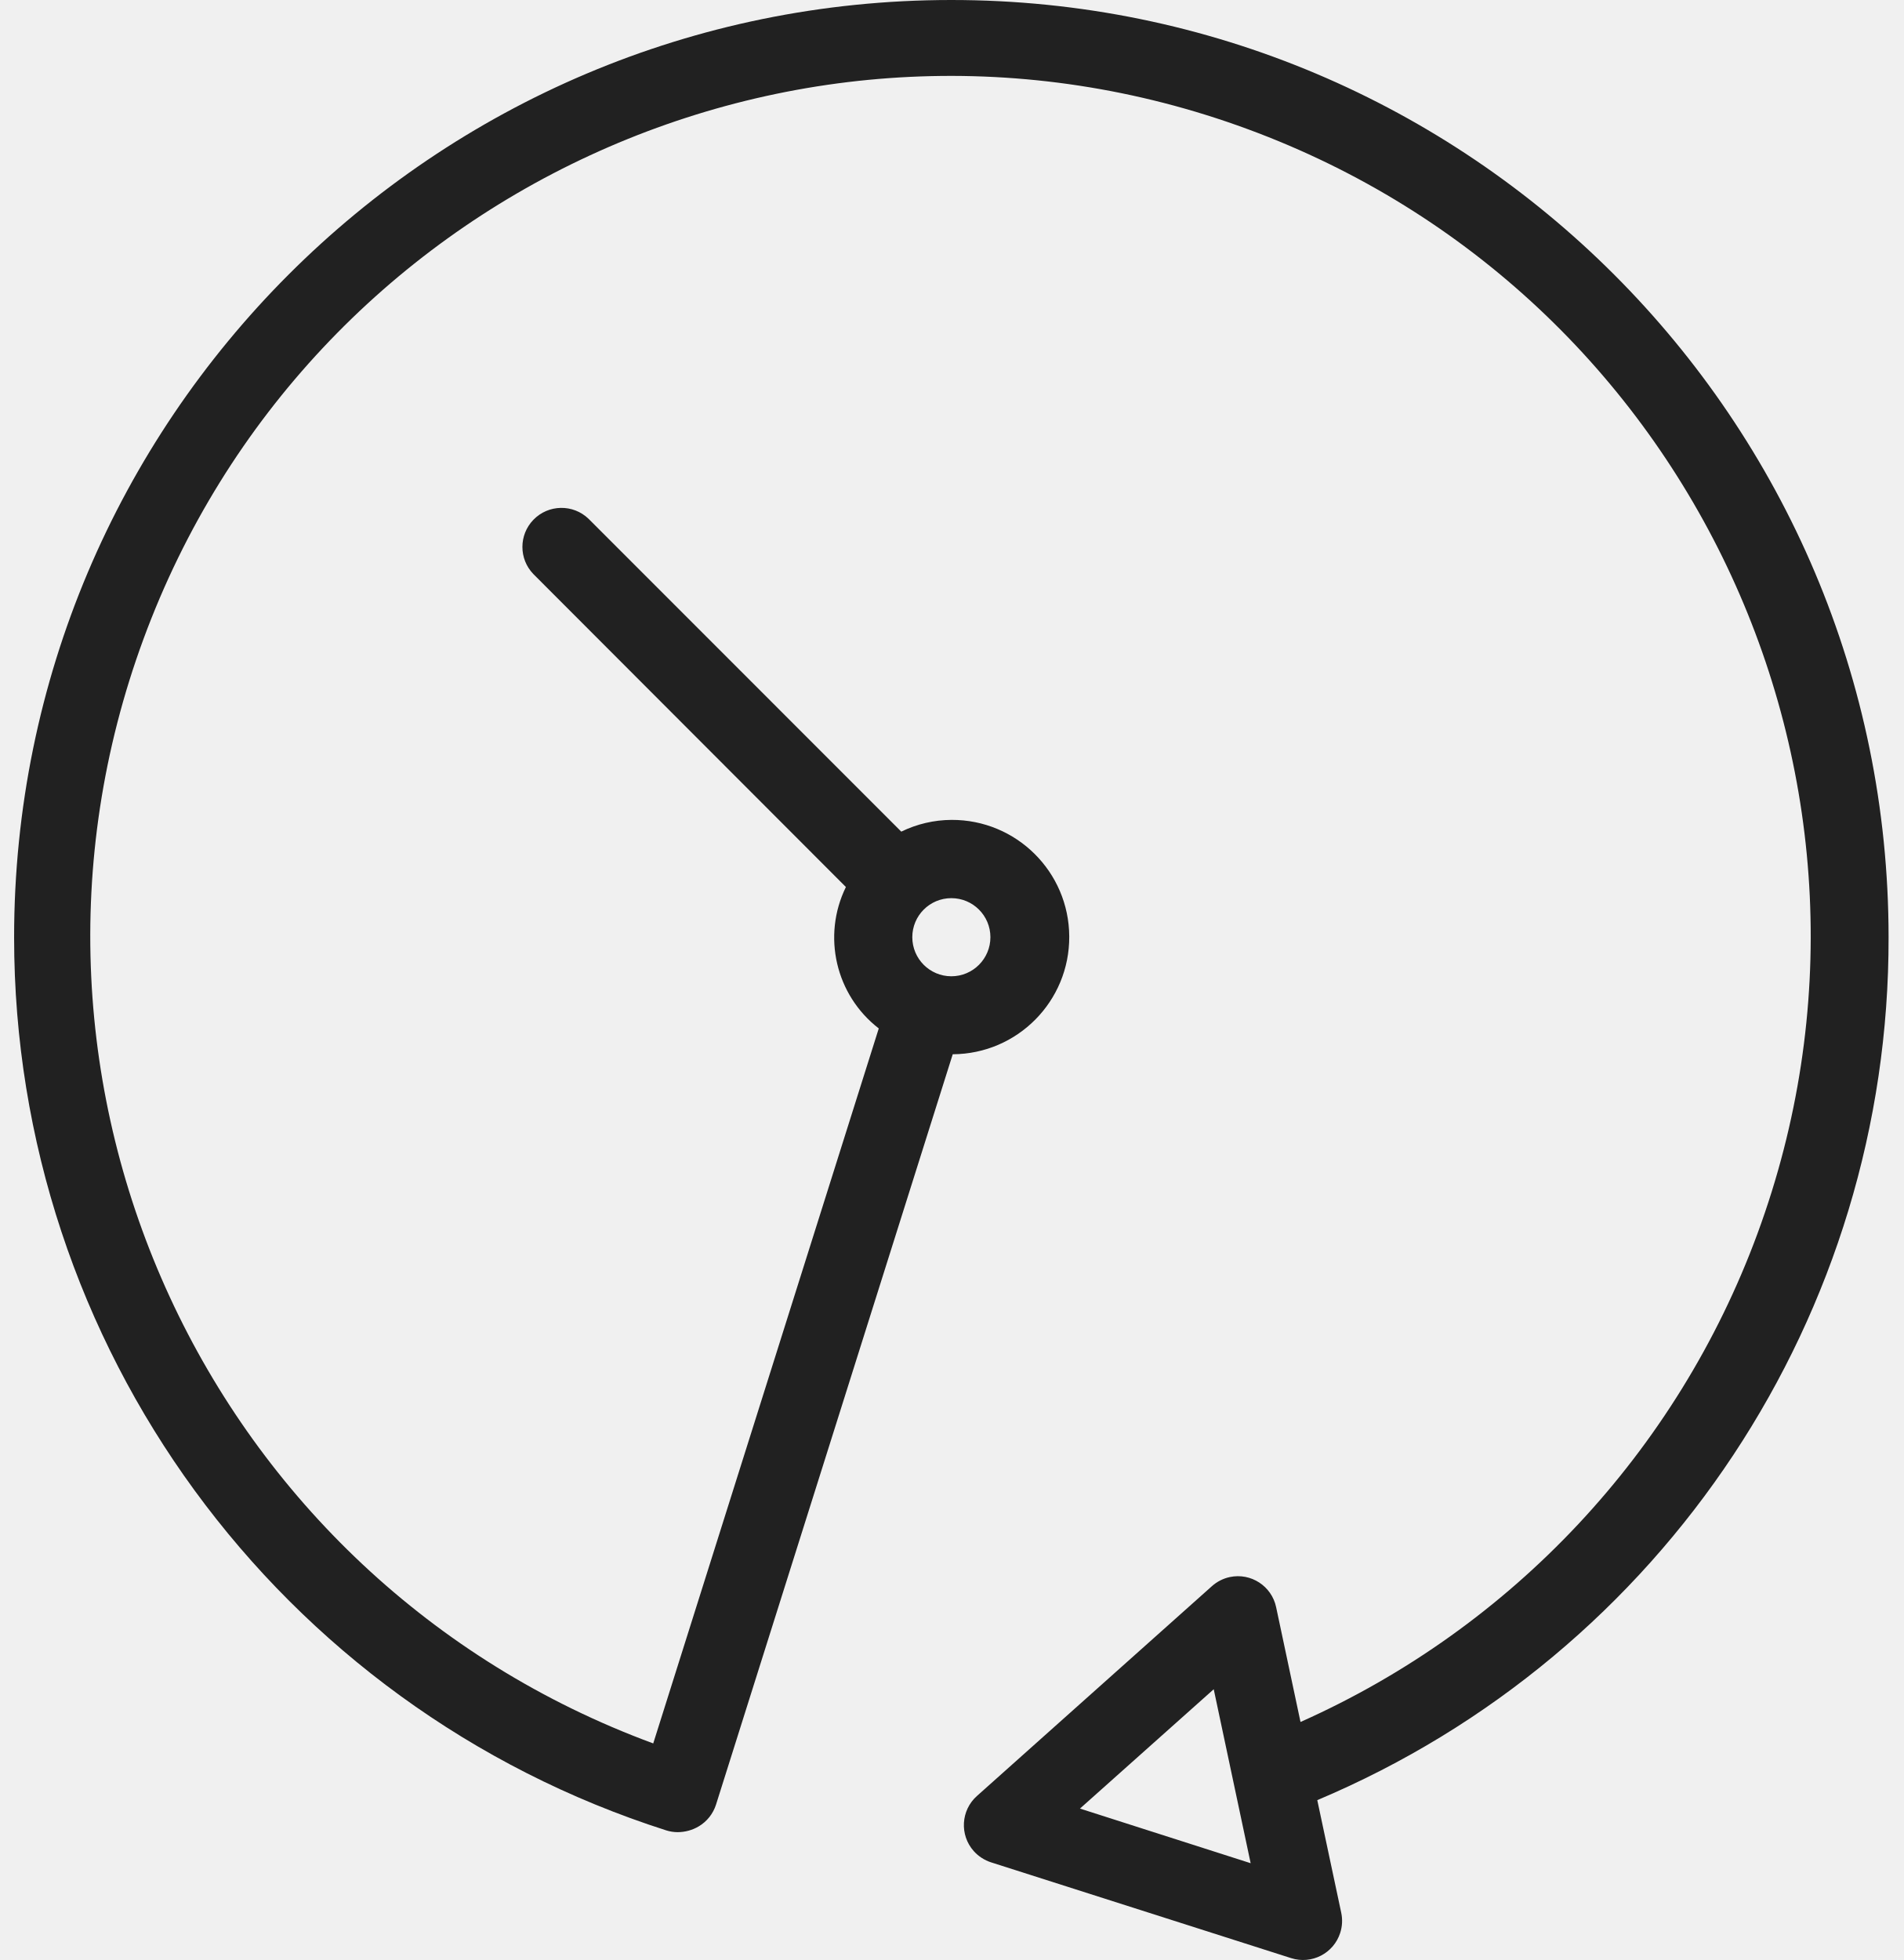
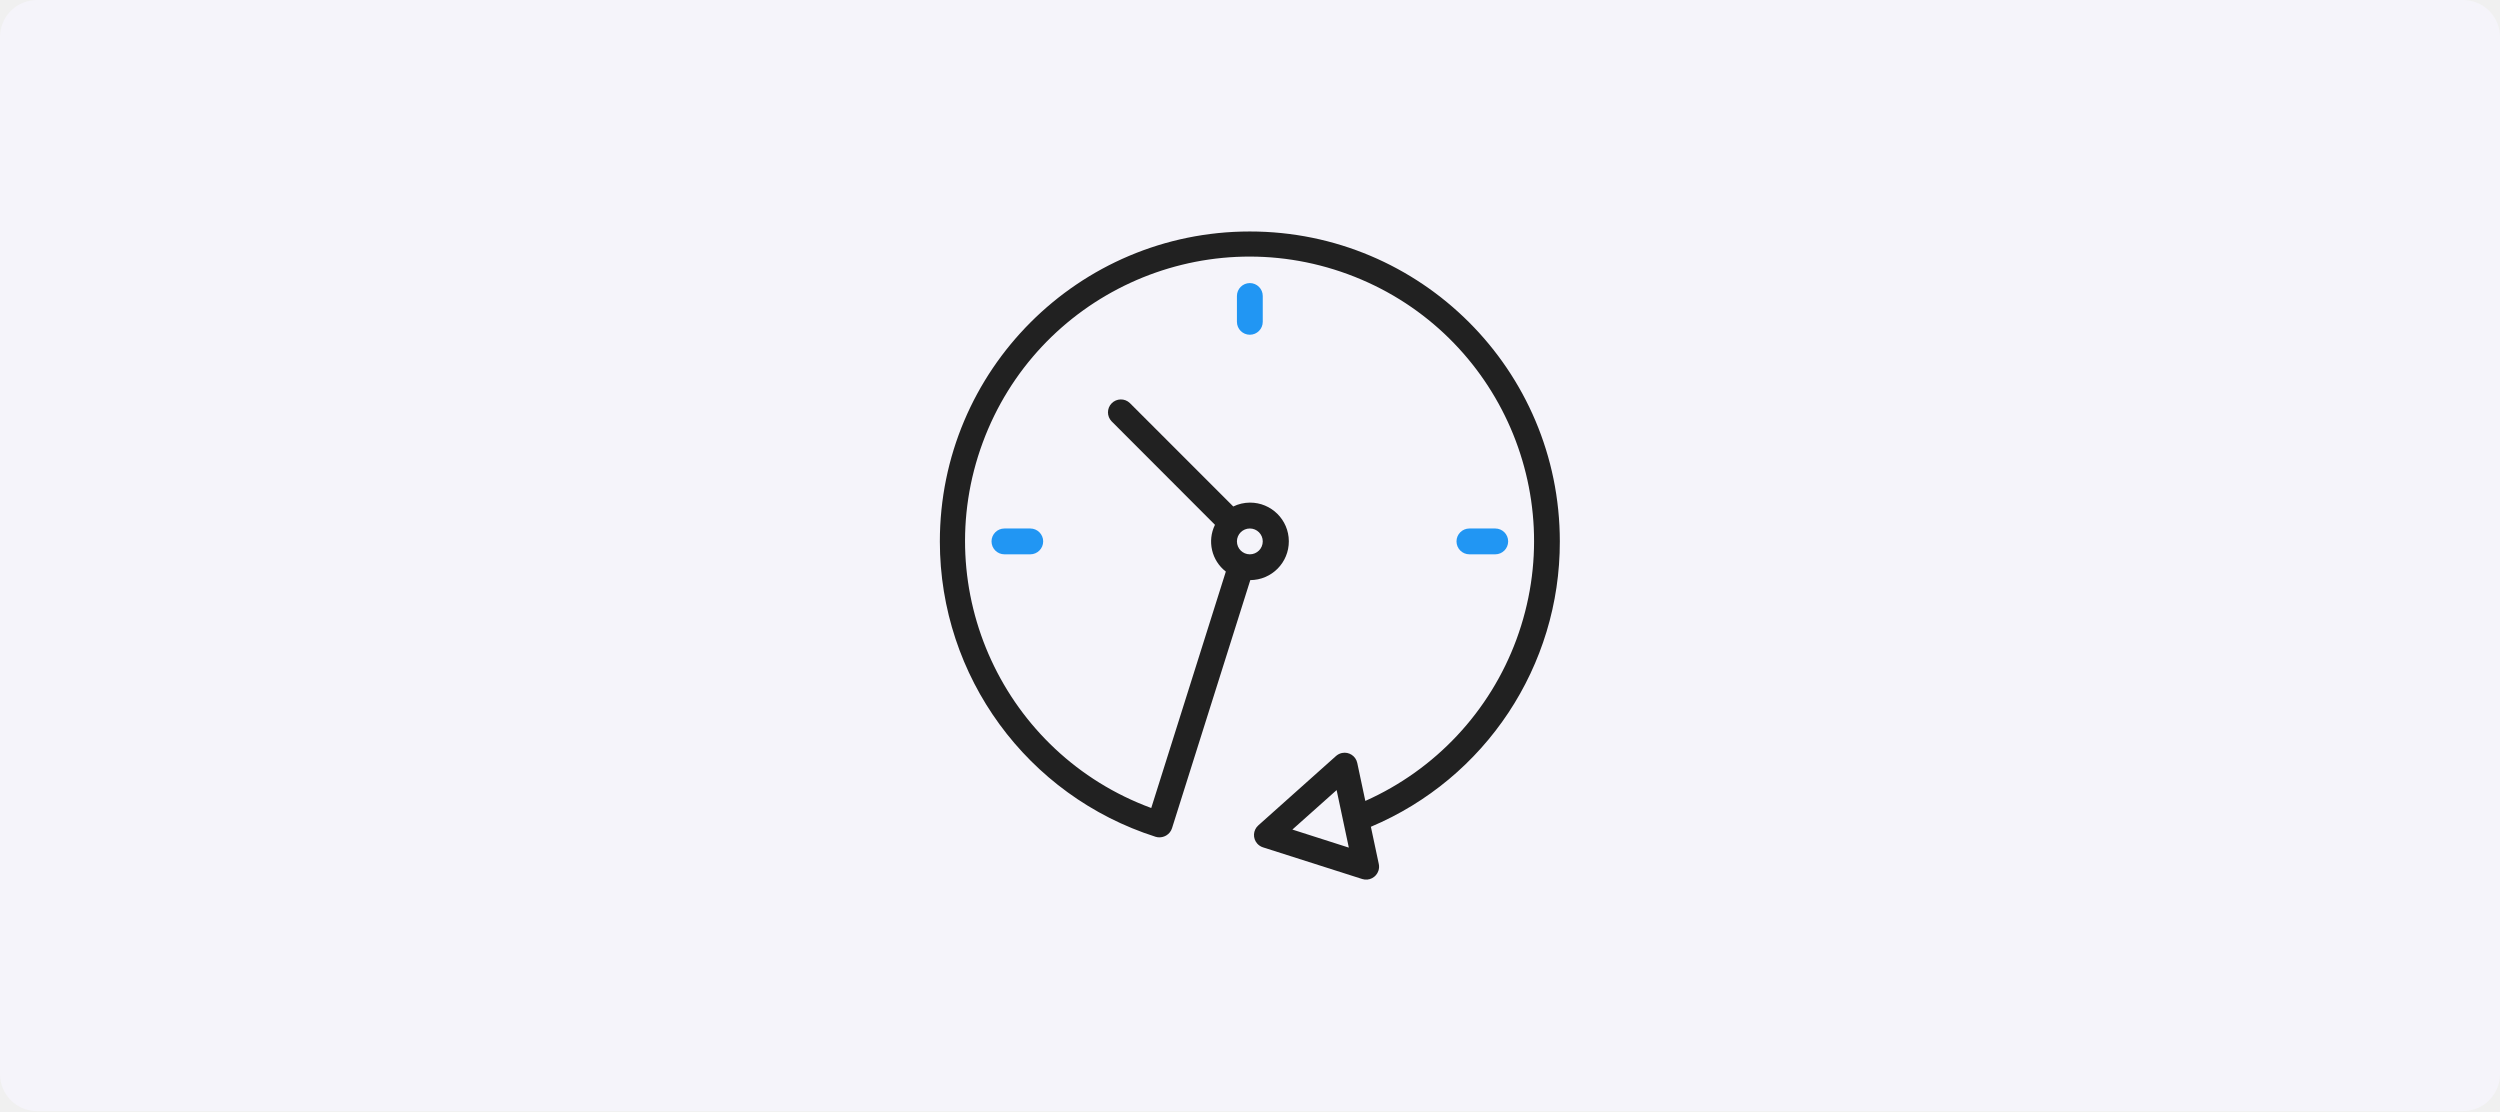
- <svg xmlns="http://www.w3.org/2000/svg" width="68" height="70" viewBox="0 0 68 70" fill="none">
-   <path d="M67.461 33.471C67.458 14.982 52.466 -0.004 33.975 6.99302e-07C15.486 0.004 0.5 14.996 0.504 33.486C0.507 48.05 9.925 60.941 23.799 65.371C23.932 65.413 24.07 65.434 24.208 65.434C24.472 65.433 24.73 65.363 24.957 65.229C25.253 65.054 25.473 64.776 25.577 64.449L34.032 37.652C36.343 37.64 38.207 35.757 38.194 33.446C38.183 31.134 36.3 29.271 33.988 29.282C33.367 29.285 32.753 29.428 32.194 29.701L21.025 18.53C20.471 17.995 19.588 18.011 19.053 18.564C18.53 19.105 18.53 19.962 19.053 20.503L30.216 31.679C29.36 33.428 29.849 35.538 31.39 36.73L23.334 62.265C7.414 56.4 -0.738 38.74 5.126 22.82C10.991 6.9 28.65 -1.252 44.571 4.613C60.491 10.477 68.643 28.137 62.778 44.057C59.913 51.835 54.026 58.125 46.455 61.499L45.584 57.399C45.425 56.645 44.684 56.164 43.931 56.323C43.693 56.374 43.473 56.486 43.291 56.648L34.898 64.141C34.322 64.653 34.271 65.535 34.783 66.111C34.95 66.297 35.164 66.436 35.403 66.513L46.119 69.933C46.852 70.168 47.638 69.765 47.873 69.031C47.948 68.799 47.96 68.553 47.91 68.314L47.054 64.291C59.445 59.068 67.49 46.918 67.461 33.471ZM33.983 32.077C34.753 32.077 35.378 32.701 35.378 33.471C35.378 34.242 34.753 34.867 33.983 34.867C33.212 34.867 32.588 34.242 32.588 33.471C32.588 32.701 33.212 32.077 33.983 32.077ZM38.577 64.592L43.355 60.33L44.674 66.543L38.577 64.592Z" fill="#212121" />
+ <svg xmlns="http://www.w3.org/2000/svg" width="270" height="120" viewBox="0 0 270 120" fill="none">
+   <rect width="270" height="120" rx="4" fill="#F5F4FA" />
+   <g clip-path="url(#clip0_1_1871)">
+     <path d="M168.461 58.471C168.458 39.982 153.466 24.996 134.975 25C116.486 25.004 101.5 39.996 101.504 58.486C101.507 73.05 110.925 85.941 124.8 90.371C124.932 90.413 125.07 90.434 125.208 90.434C125.472 90.433 125.73 90.363 125.957 90.229C126.253 90.054 126.473 89.776 126.577 89.449L135.032 62.652C137.343 62.64 139.207 60.757 139.194 58.446C139.183 56.135 137.3 54.271 134.988 54.282C134.367 54.285 133.753 54.428 133.194 54.701L122.025 43.53C121.471 42.995 120.588 43.011 120.053 43.564C119.53 44.105 119.53 44.962 120.053 45.503L131.216 56.679C130.36 58.428 130.849 60.538 132.39 61.73L124.334 87.265C108.414 81.4 100.262 63.74 106.126 47.82C111.991 31.9 129.65 23.748 145.571 29.613C161.491 35.477 169.643 53.137 163.778 69.057C160.913 76.835 155.026 83.125 147.455 86.499L146.584 82.399C146.425 81.645 145.684 81.164 144.931 81.323C144.693 81.374 144.473 81.486 144.291 81.647L135.898 89.141C135.322 89.653 135.271 90.535 135.783 91.111C135.95 91.297 136.164 91.436 136.403 91.513L147.119 94.933C147.852 95.168 148.638 94.765 148.873 94.031C148.948 93.799 148.96 93.553 148.91 93.314L148.055 89.291C160.445 84.068 168.49 71.918 168.461 58.471ZM134.983 57.077C135.753 57.077 136.378 57.701 136.378 58.471C136.378 59.242 135.753 59.867 134.983 59.867C134.212 59.867 133.588 59.242 133.588 58.471C133.588 57.701 134.212 57.077 134.983 57.077ZM139.577 89.592L144.355 85.33L145.674 91.543L139.577 89.592Z" fill="#212121" />
+     <path d="M133.588 31.967V34.757C133.588 35.528 134.212 36.152 134.983 36.152C135.753 36.152 136.378 35.528 136.378 34.757V31.967C136.378 31.197 135.753 30.572 134.983 30.572C134.212 30.572 133.588 31.197 133.588 31.967Z" fill="#2196F3" />
+     <path d="M108.479 57.077C107.708 57.077 107.084 57.701 107.084 58.471C107.084 59.242 107.708 59.867 108.479 59.867H111.269C112.039 59.867 112.664 59.242 112.664 58.471C112.664 57.701 112.039 57.077 111.269 57.077H108.479Z" fill="#2196F3" />
+     <path d="M161.487 59.867C162.257 59.867 162.881 59.242 162.881 58.471C162.881 57.701 162.257 57.077 161.487 57.077H158.697C157.926 57.077 157.302 57.701 157.302 58.471C157.302 59.242 157.926 59.867 158.697 59.867H161.487Z" fill="#2196F3" />
+   </g>
+   <defs>
+     <clipPath id="clip0_1_1871">
+       <rect width="70" height="70" fill="white" transform="translate(100 25)" />
+     </clipPath>
+   </defs>
</svg>
